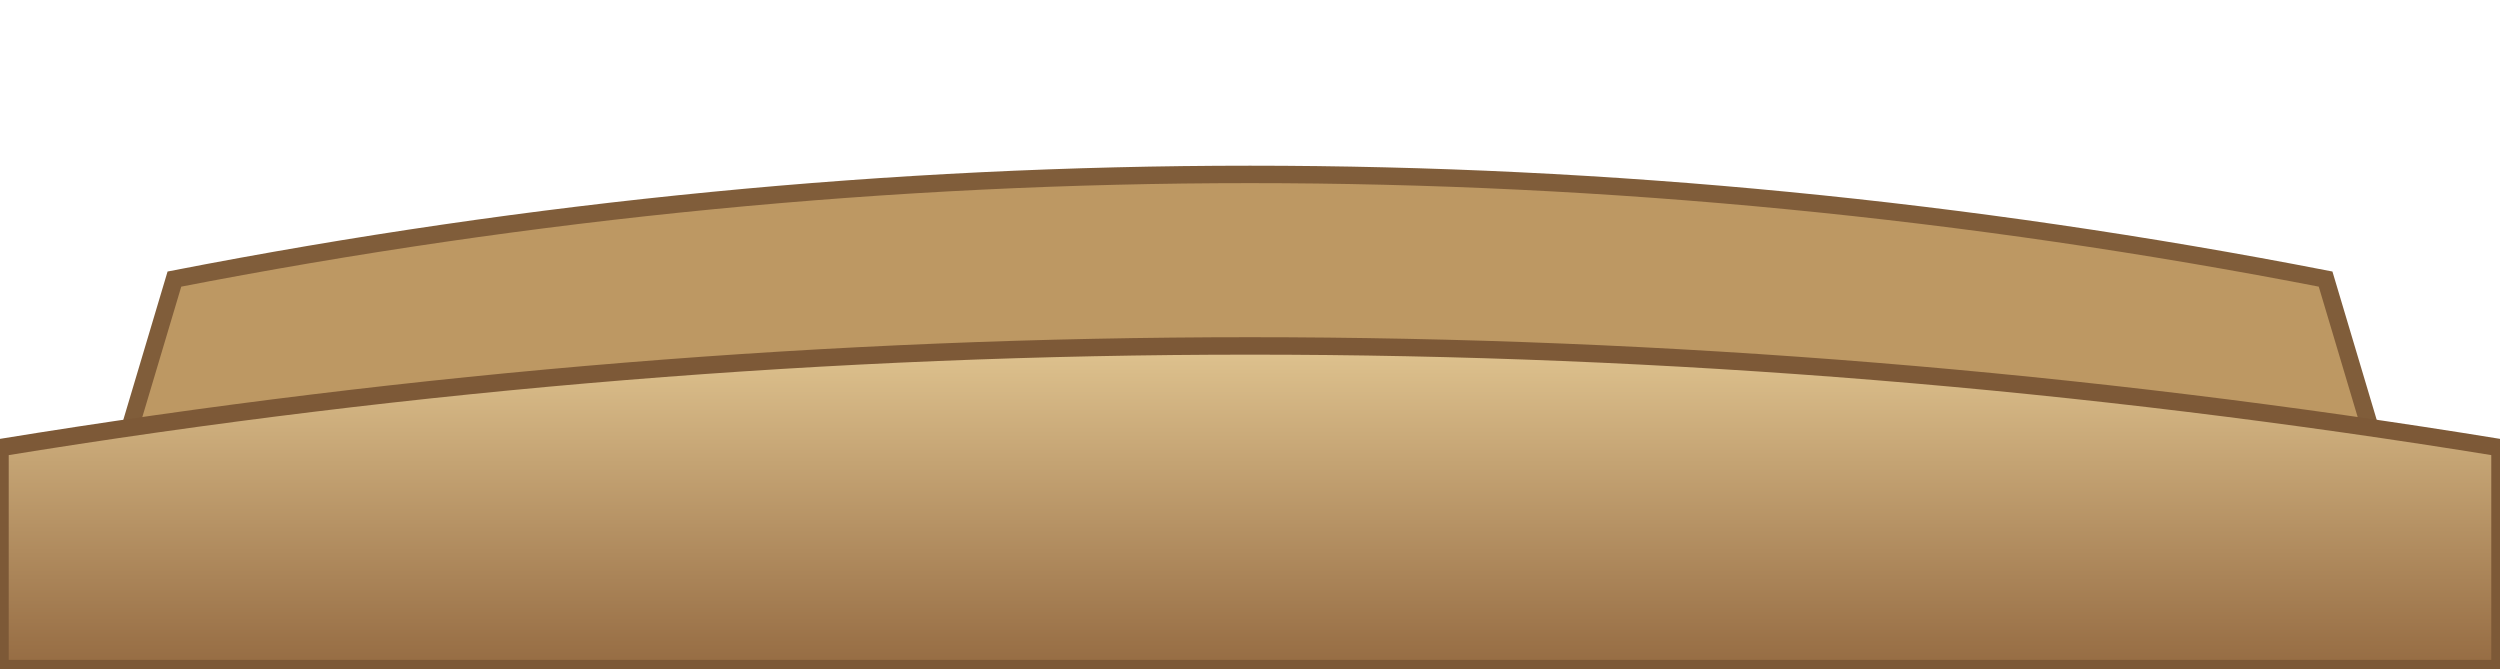
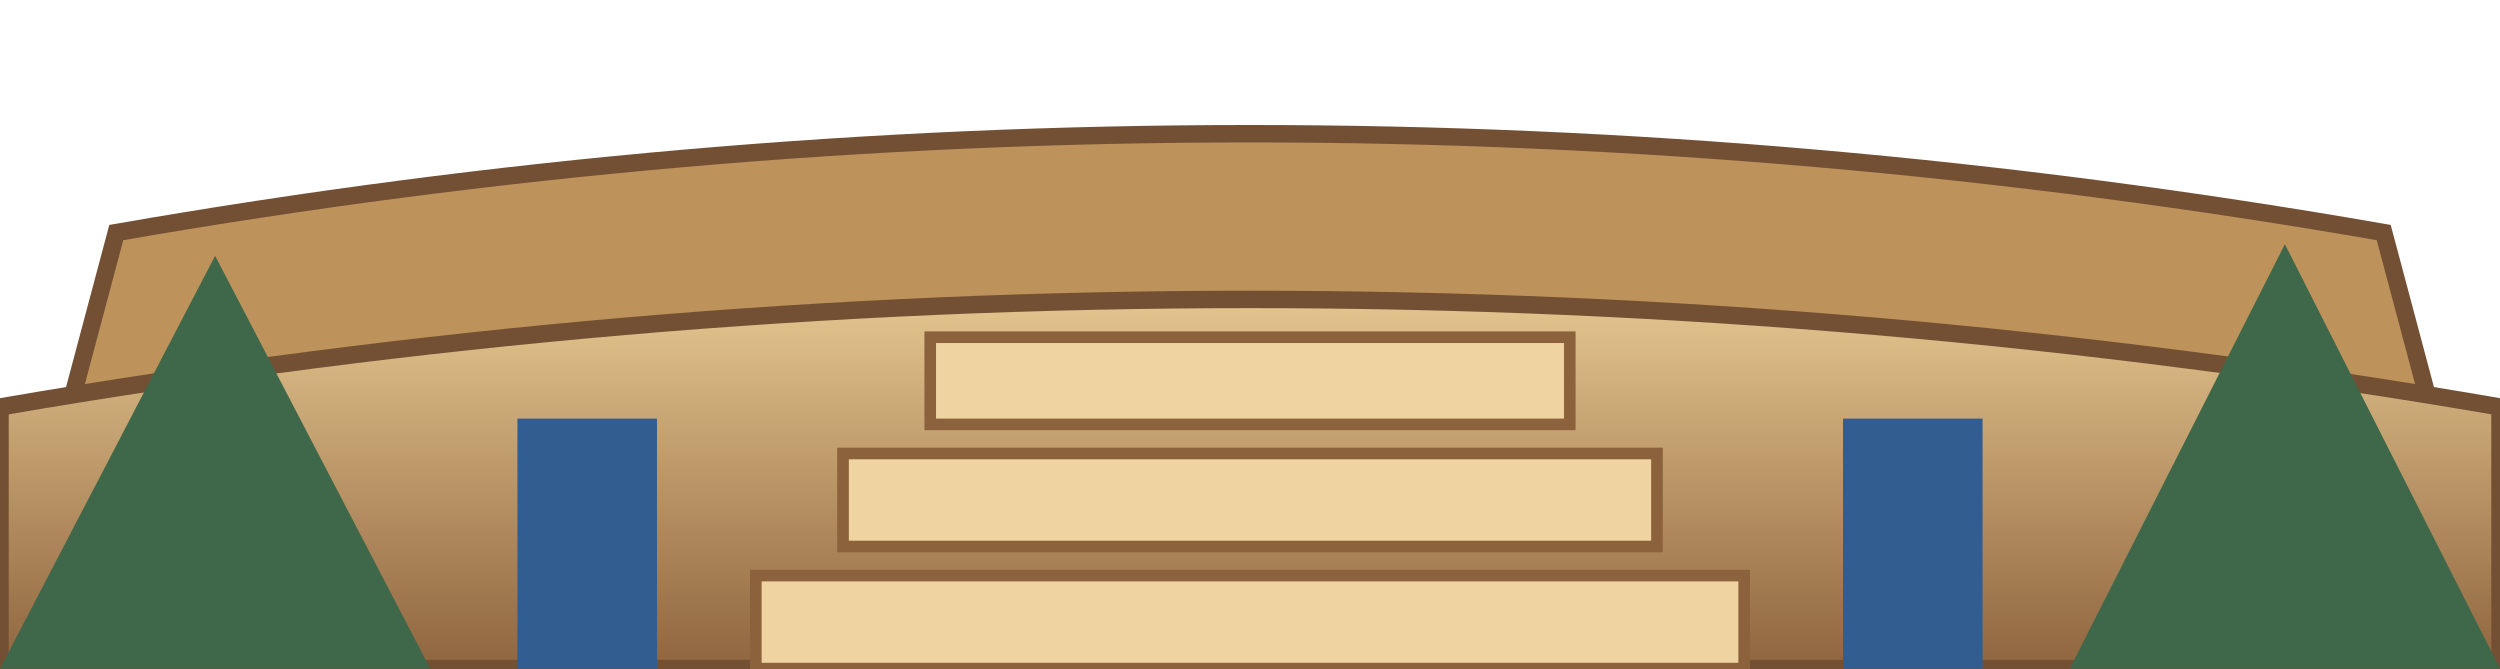
<svg xmlns="http://www.w3.org/2000/svg" viewBox="0 0 430 115">
  <defs>
    <linearGradient id="step" x1="0" y1="0" x2="0" y2="1">
-       <stop stop-color="#dfc38f" />
-       <stop offset="1" stop-color="#956b42" />
+       <stop stop-color="#e4c58e" />
+       <stop offset="1" stop-color="#8f653f" />
    </linearGradient>
  </defs>
-   <path d="M30 48 Q215 12 400 48 L420 115H10Z" fill="#bd9863" stroke="#805d3a" stroke-width="3" />
-   <path d="M0 77 Q215 42 430 77 V115H0Z" fill="url(#step)" stroke="#7d5937" stroke-width="3" />
+   <path d="M20 40 Q215 6 410 40L430 115H0Z" fill="#bd925b" stroke="#735033" stroke-width="3" />
+   <path d="M0 70 Q215 33 430 70V115H0Z" fill="url(#step)" stroke="#735033" stroke-width="3" />
+   <g fill="#efd4a1" stroke="#8b623c" stroke-width="2">
+     <path d="M160 58h110v15H160Z" />
+     <path d="M145 78h140v16H145Z" />
+     <path d="M130 99h170v16H130Z" />
+   </g>
+   <g fill="#3f684a">
+     <path d="M0 115 37 44l37 71Z" />
+     <path d="M356 115 393 42l37 73Z" />
+   </g>
+   <g fill="#315d91">
+     <path d="M89 72h24v43H89Z" />
+     <path d="M317 72h24v43h-24Z" />
+   </g>
</svg>
